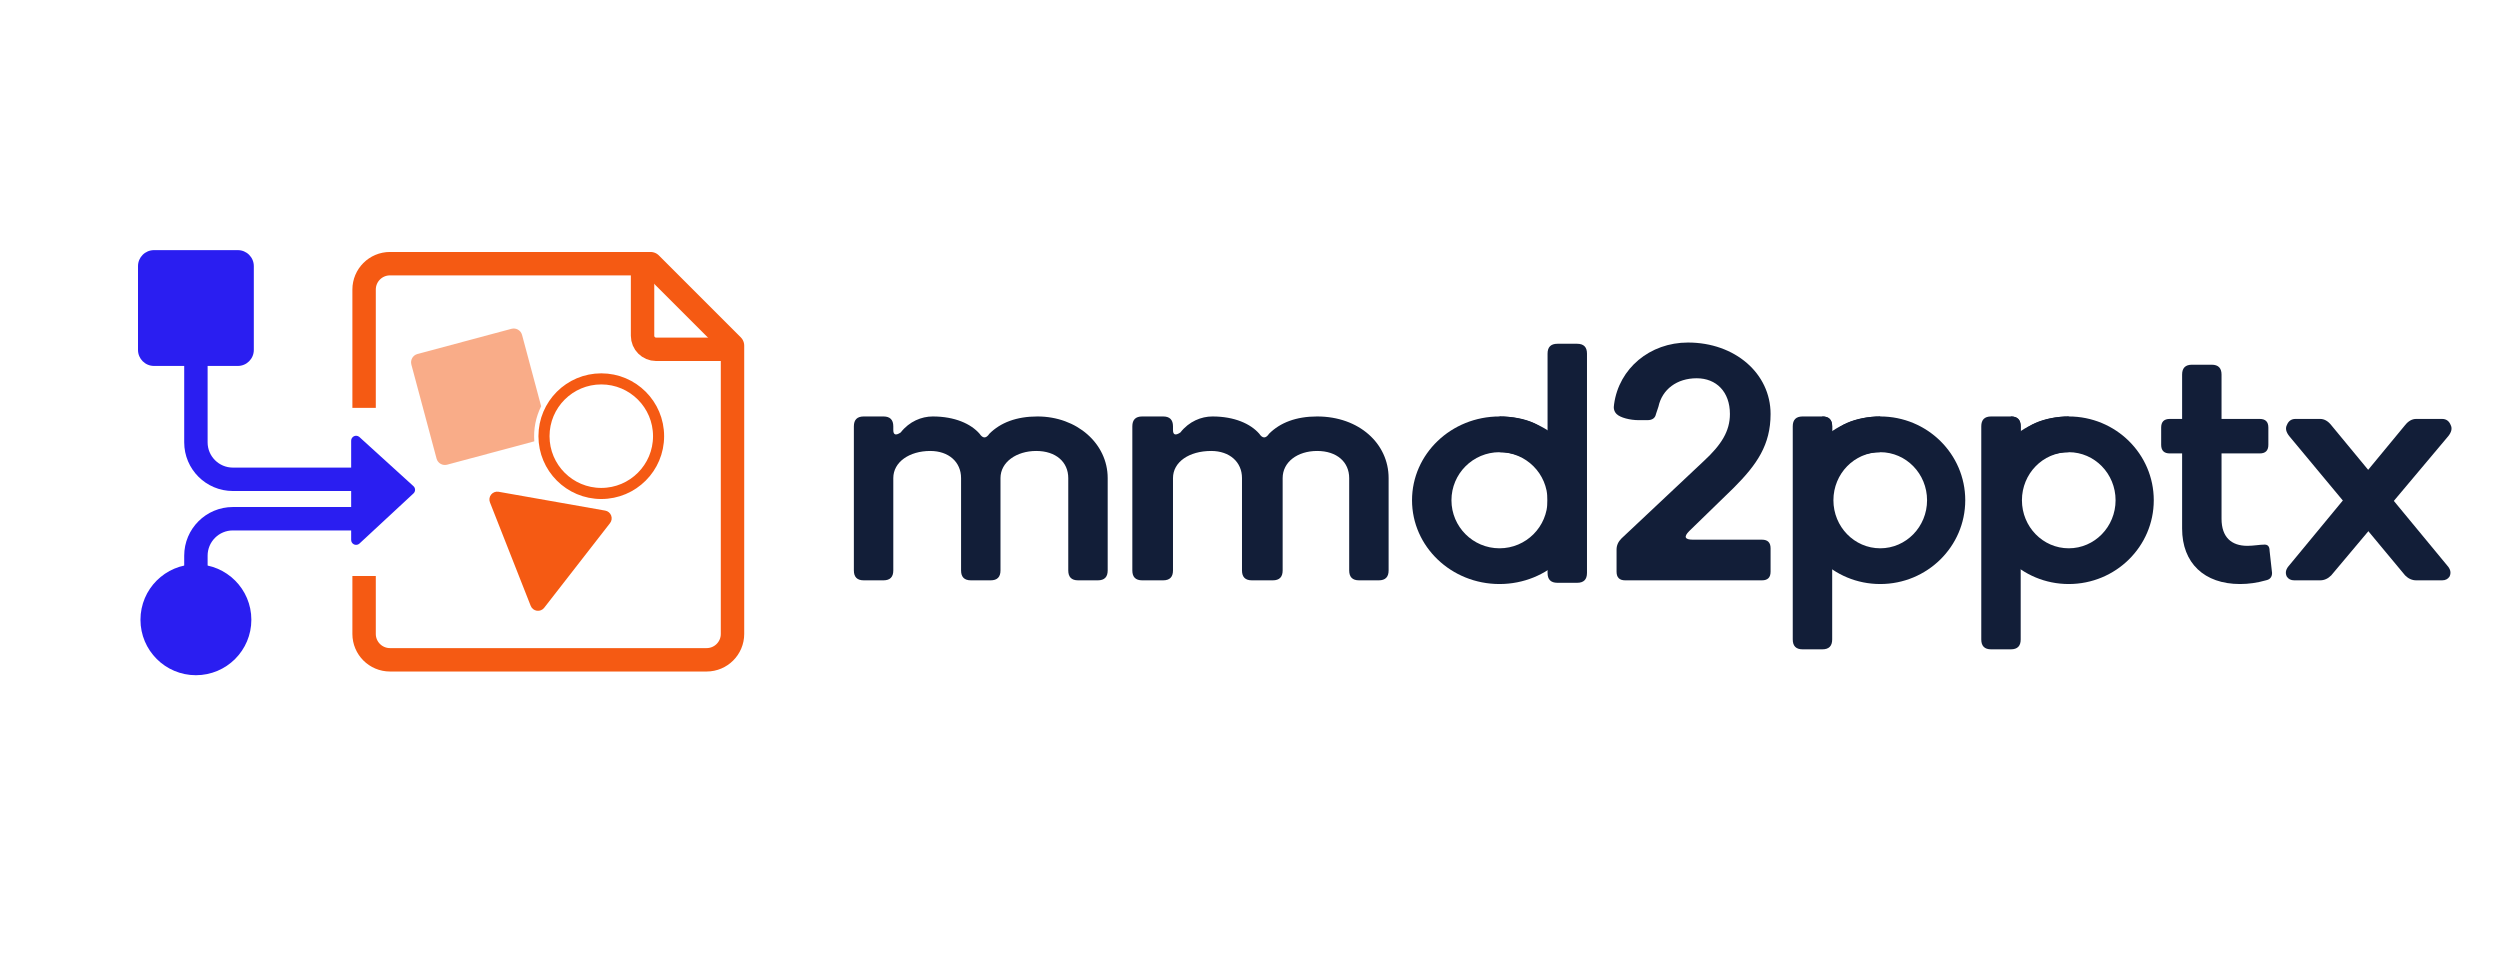
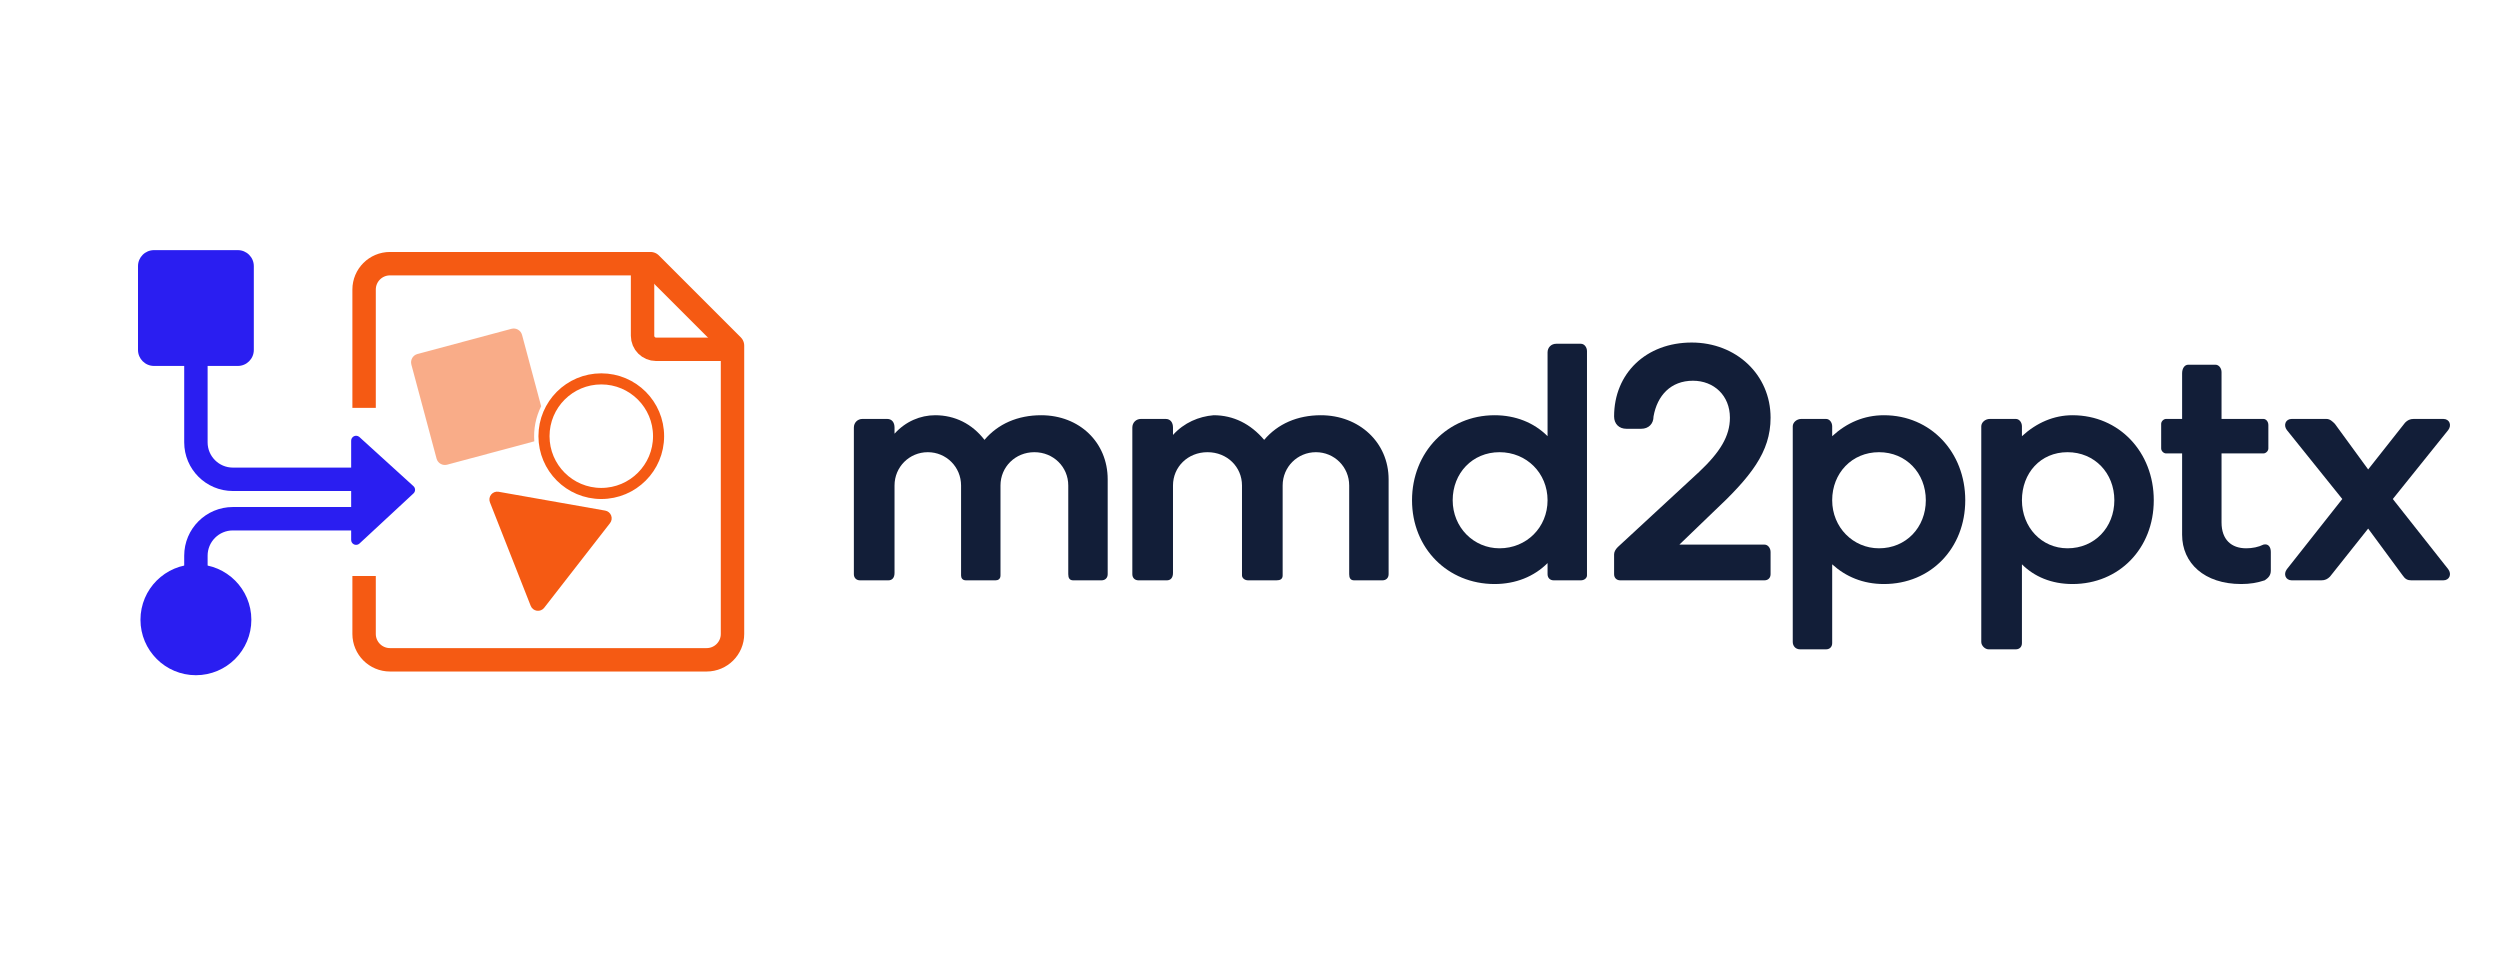
<svg xmlns="http://www.w3.org/2000/svg" viewBox="0 0 2029 775" role="img">
  <g transform="translate(80 180)">
    <g fill="none" stroke="#2A1EF1" stroke-width="19" stroke-linecap="butt">
      <path d="M79 105V179A30 30 0 0 0 109 209H215" />
      <path d="M79 292V271A30 30 0 0 1 109 241H215" />
    </g>
    <path d="M205 177.66A4 4 0 0 1 211.59 174.61L255.46 214.48A4 4 0 0 1 255.49 220.55L211.62 261.25A4 4 0 0 1 205 258.23Z" fill="#2A1EF1" />
    <rect x="32" y="23" width="94" height="94" rx="13" fill="#2A1EF1" />
    <circle cx="79" cy="323" r="45" fill="#2A1EF1" />
    <path d="M215.5 151V55A21 21 0 0 1 236.5 34H448l66.5 66.5v234A21 21 0 0 1 493.5 355.5h-257a21 21 0 0 1-21-21v-47" fill="none" stroke="#F55A13" stroke-width="19" stroke-linecap="butt" stroke-linejoin="round" />
    <path d="M441.5 34v58.5a11 11 0 0 0 11 11h62" fill="none" stroke="#F55A13" stroke-width="19" stroke-linecap="butt" stroke-linejoin="round" />
    <path d="M269.5 95.5H348.5A7 7 0 0 1 355.5 102.5V162.43A54.5 54.5 0 0 0 342.76 188.5H269.5A7 7 0 0 1 262.5 181.5V102.5A7 7 0 0 1 269.5 95.5Z" fill="#F55A13" fill-opacity=".5" transform="rotate(-15 309 142)" />
    <circle cx="408" cy="174" r="46.5" fill="none" stroke="#F55A13" stroke-width="9" />
    <path d="M317.64 227.72A6.36 6.36 0 0 1 324.65 219.12L411.19 234.4A6.36 6.36 0 0 1 415.11 244.56L361.66 313.28A6.36 6.36 0 0 1 350.72 311.71Z" fill="#F55A13" />
  </g>
-   <g transform="translate(680 250)" fill="#121E38" fill-rule="evenodd">
-     <path data-glyph="m1" d="M21 88H37Q45 88 45 96V99Q45 105 51 101C58 92 68 88 77 88C95 88 108 94 115 102Q119 108 123 102C132 93 145 88 162 88C194 88 219 110 219 138V213Q219 221 211 221H195Q187 221 187 213V138C187 125 177 116 161 116C145 116 132 125 132 138V213Q132 221 124 221H108Q100 221 100 213V138C100 125 90 116 75 116C58 116 45 125 45 138V213Q45 221 37 221H21Q13 221 13 213V96Q13 88 21 88Z" />
-     <path data-glyph="m2" d="M247 88H264Q272 88 272 96V99Q272 105 278 101C285 92 295 88 304 88C322 88 335 94 342 102Q346 108 350 102C359 93 372 88 389 88C423 88 447 110 447 138V213Q447 221 439 221H423Q415 221 415 213V138C415 125 405 116 389 116C373 116 361 125 361 138V213Q361 221 353 221H336Q328 221 328 213V138C328 125 318 116 303 116C285 116 272 125 272 138V213Q272 221 264 221H247Q239 221 239 213V96Q239 88 247 88Z" />
-     <path data-glyph="d-ring" d="M537 88A71 68 0 1 1 537 224A71 68 0 1 1 537 88ZM537 117A39 39 0 1 0 537 195A39 39 0 1 0 537 117Z" />
-     <path data-glyph="d-stem" d="M584 29H600Q608 29 608 37V215Q608 223 600 223H584Q576 223 576 215V37Q576 29 584 29Z" />
-     <path data-glyph="d-join" d="M537 88C559 88 576 96 576 106V138C566 125 553 117 537 117Z" />
-     <path data-glyph="2" d="M690 28C728 28 757 53 757 86C757 111 746 127 727 146L691 181Q684 188 694 188H750Q757 188 757 195V214Q757 221 750 221H639Q632 221 632 214V196Q632 191 636 187L703 124C717 111 724 100 724 86C724 68 713 57 697 57C681 57 669 66 666 80L664 86Q663 91 657 91H650C643 91 635 89 632 86Q629 83 630 78C634 49 659 28 690 28Z" />
-     <path data-glyph="p1-ring" d="M846 88A69 68 0 1 1 846 224A69 68 0 1 1 846 88ZM846 117A38 39 0 1 0 846 195A38 39 0 1 0 846 117Z" />
-     <path data-glyph="p1-stem" d="M783 88H799Q807 88 807 96V269Q807 277 799 277H783Q775 277 775 269V96Q775 88 783 88Z" />
-     <path data-glyph="p1-join" d="M799 88Q807 88 807 96V106C807 96 826 88 846 88V117C830 117 817 125 807 138H799Z" />
-     <path data-glyph="p2-ring" d="M999 88A69 68 0 1 1 999 224A69 68 0 1 1 999 88ZM999 117A38 39 0 1 0 999 195A38 39 0 1 0 999 117Z" />
-     <path data-glyph="p2-stem" d="M936 88H952Q960 88 960 96V269Q960 277 952 277H936Q928 277 928 269V96Q928 88 936 88Z" />
-     <path data-glyph="p2-join" d="M952 88Q960 88 960 96V106C960 96 979 88 999 88V117C983 117 970 125 960 138H952Z" />
-     <path data-glyph="t" d="M1099 46H1115Q1123 46 1123 54V90H1154Q1161 90 1161 97V111Q1161 118 1154 118H1123V171C1123 186 1131 193 1144 193C1149 193 1154 192 1158 192Q1162 192 1162 197L1164 215Q1164 220 1159 221C1152 223 1145 224 1138 224C1109 224 1091 207 1091 179V118H1081Q1074 118 1074 111V97Q1074 90 1081 90H1091V54Q1091 46 1099 46Z" />
-     <path data-glyph="x-down" d="M1183 90H1203Q1208 90 1212 95L1307 210Q1310 214 1308 218Q1306 221 1302 221H1281Q1276 221 1272 217L1178 104Q1174 99 1176 95Q1178 90 1183 90Z" />
-     <path data-glyph="x-up" d="M1281 90H1302Q1307 90 1309 95Q1311 99 1307 104L1212 217Q1208 221 1203 221H1182Q1178 221 1176 218Q1174 214 1177 210L1272 95Q1276 90 1281 90Z" />
+   <g transform="translate(680 260)" fill="#121E38">
+     <path d="M79 77C95 77 109 84 119 97C130 84 146 77 165 77C196 77 219 99 219 129V206C219 209 217 211 214 211H191C188 211 187 209 187 206V134C187 119 175 107 159.5 107C144 107 132 119 132 134V207C132 210 130 211 128 211H104C101 211 100 209 100 207V134C100 119 88 107 73 107C58 107 46 119 46 134V205C46 209 44 211 41 211H18C15 211 13 209 13 206V87C13 83 16 80 20 80H40C44 80 46 83 46 87V92C55 82 67 77 79 77Z" />
+     <path d="M305 77C321 77 335 84 346 97C357 84 373 77 392 77C423 77 447 99 447 129V206C447 209 445 211 442 211H419C416 211 415 209 415 206V134C415 119 403 107 388 107C373 107 361 119 361 134V207C361 210 359 211 356 211H333C330 211 328 209 328 207V134C328 119 316 107 300 107C284 107 272 119 272 134V205C272 209 270 211 267 211H244C241 211 239 209 239 206V87C239 83 242 80 246 80H266C270 80 272 83 272 87V93C281 83 293 78 305 77Z" />
+     <path fill-rule="evenodd" d="M583 19H603C606 19 608 22 608 25V207C608 209 606 211 603 211H581C578 211 576 209 576 206V197C565 208 550 214 533 214C495 214 466 185 466 146C466 107 495 77 533 77C550 77 565 83 576 94V26C576 22 579 19 583 19ZM537 107C515 107 499 124 499 146C499 168 516 185 537 185C559 185 576 168 576 146C576 124 559 107 537 107Z" />
+     <path d="M693 18C729 18 757 44 757 79C757 107 741 127 710 156L683 182H752C755 182 757 185 757 188V206C757 209 755 211 752 211H635C632 211 630 209 630 206V190C630 188 631 186 633 184L699 123C716 107 724 94 724 79C724 61 711 49 694 49C676 49 665 61 662 78C662 84 658 88 652 88H640C634 88 630 84 630 78C630 43 656 18 693 18Z" />
+     <path fill-rule="evenodd" d="M782 80H802C805 80 807 83 807 86V94C819 83 833 77 849 77C887 77 915 107 915 146C915 185 887 214 849 214C832 214 818 208 807 198V262C807 265 805 267 802 267H781C777 267 775 264 775 261V86C775 83 778 80 782 80ZM845 107C823 107 807 124 807 146C807 168 824 185 845 185C867 185 883 168 883 146C883 124 867 107 845 107Z" />
+     <path fill-rule="evenodd" d="M935 80H956C959 80 961 83 961 86V94C973 83 987 77 1002 77C1040 77 1068 107 1068 146C1068 185 1040 214 1002 214C985 214 971 208 961 198V262C961 265 959 267 956 267H934C931 267 928 264 928 261V86C928 83 931 80 935 80ZM998 107C976 107 961 124 961 146C961 168 977 185 998 185C1020 185 1036 168 1036 146C1036 124 1020 107 998 107Z" />
+     <path d="M1096 36H1118C1121 36 1123 39 1123 42V80H1157C1159 80 1161 82 1161 85V104C1161 106 1159 108 1157 108H1123V164C1123 178 1131 185 1143 185C1148 185 1153 184 1157 182C1161 181 1163 184 1163 188V203C1163 207 1161 209 1158 211C1152 213 1146 214 1139 214C1109 214 1091 197 1091 174V108H1078C1076 108 1074 106 1074 104V84C1074 82 1076 80 1078 80H1091V43C1091 39 1093 36 1096 36Z" />
+     <path d="M1180 80H1208C1211 80 1213 82 1215 84L1242 121L1272 83C1274 81 1276 80 1279 80H1303C1308 80 1310 85 1307 89L1262 145L1307 202C1310 206 1308 211 1303 211H1277C1274 211 1272 210 1270 207L1242 169L1211 208C1209 210 1207 211 1204 211H1180C1175 211 1173 206 1176 202L1221 145L1176 89C1173 85 1175 80 1180 80Z" />
  </g>
</svg>
